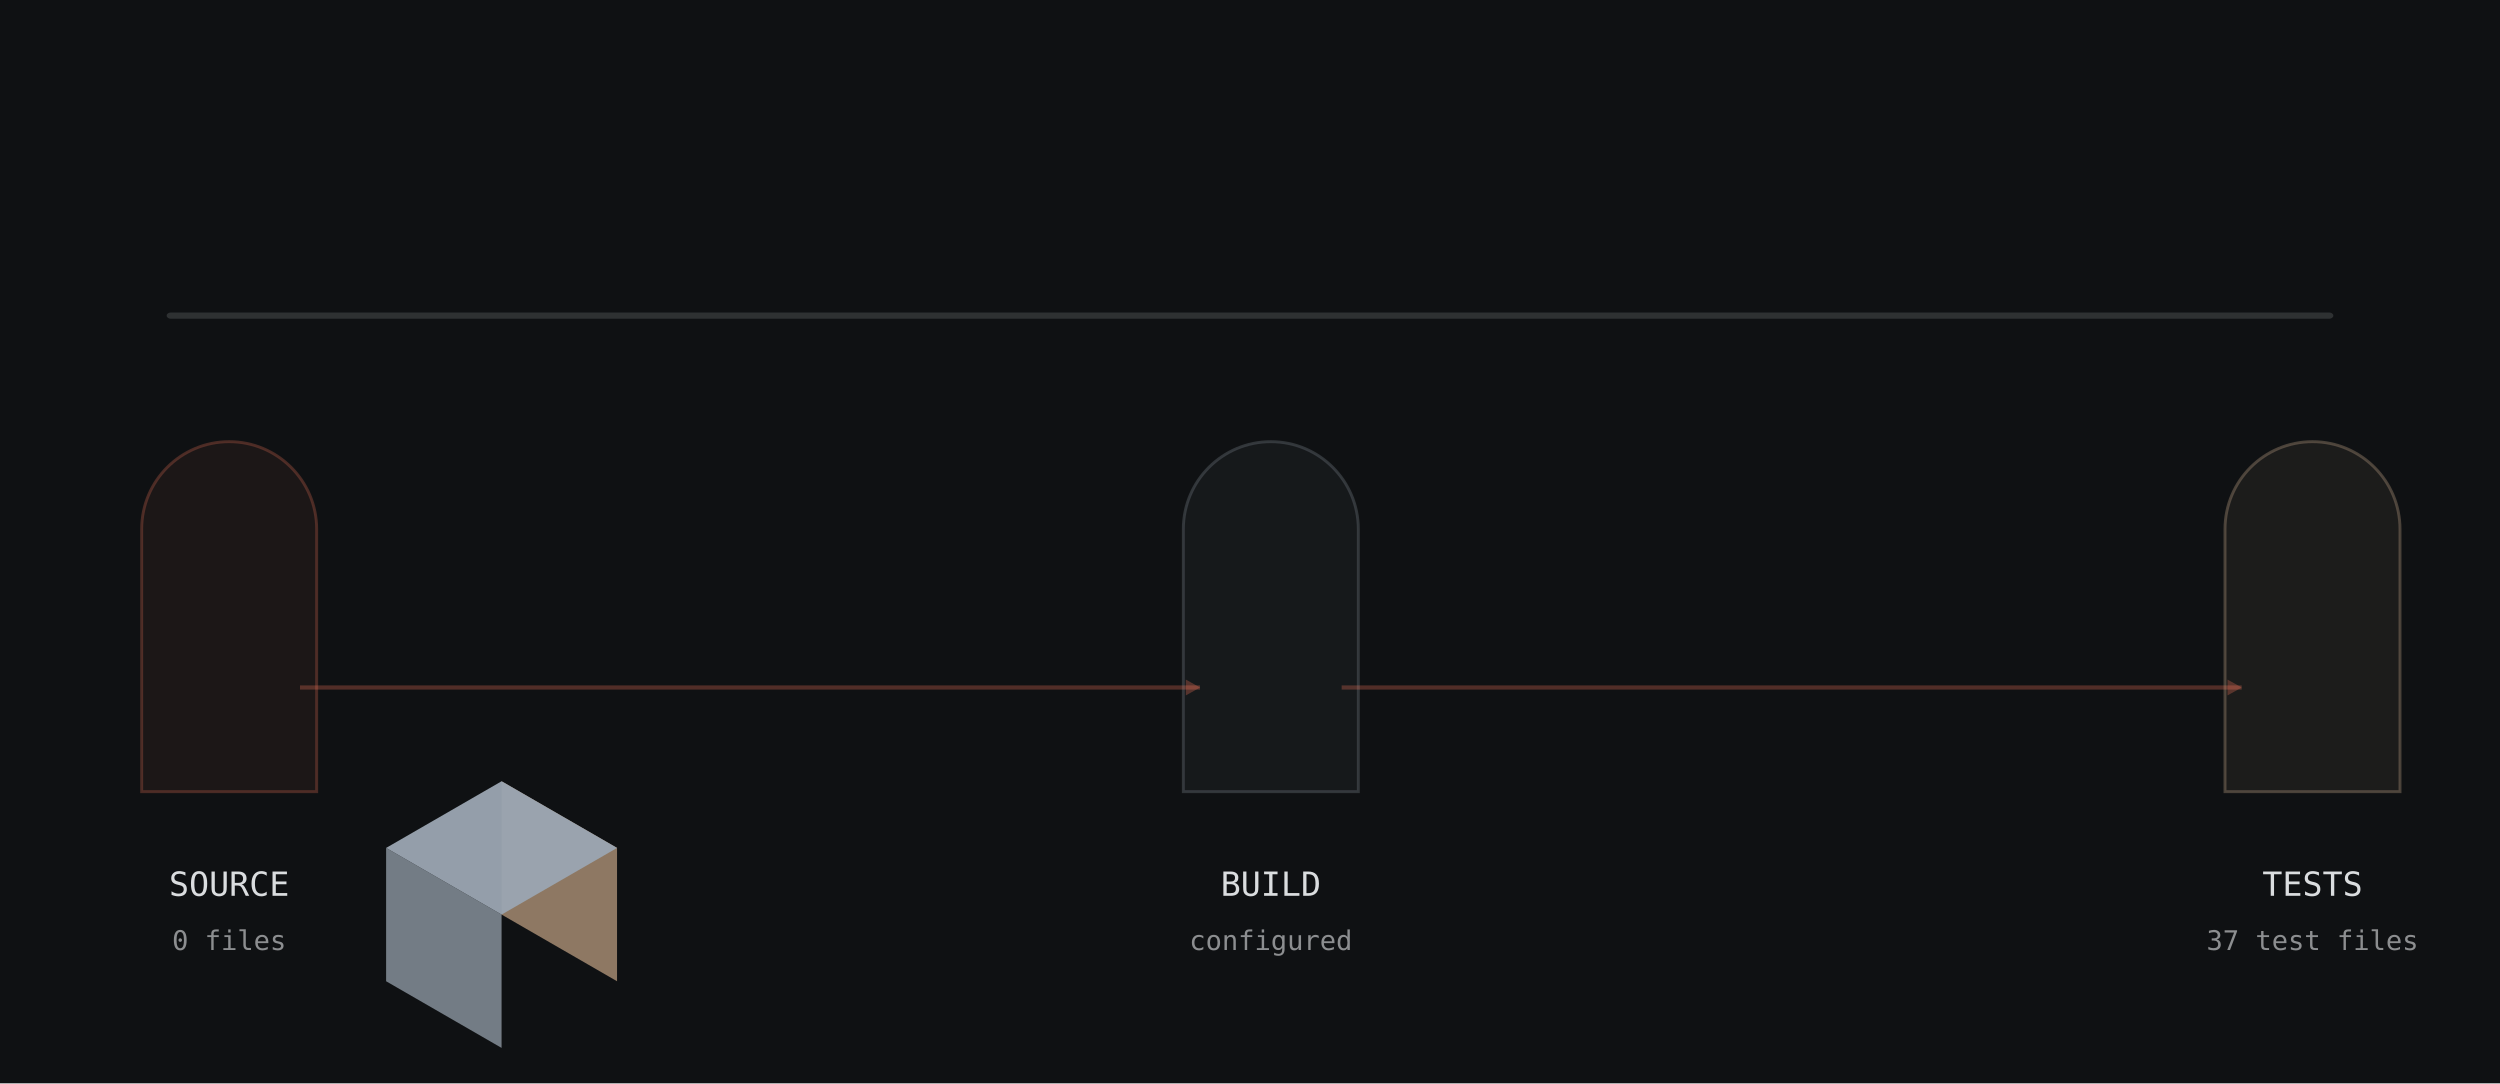
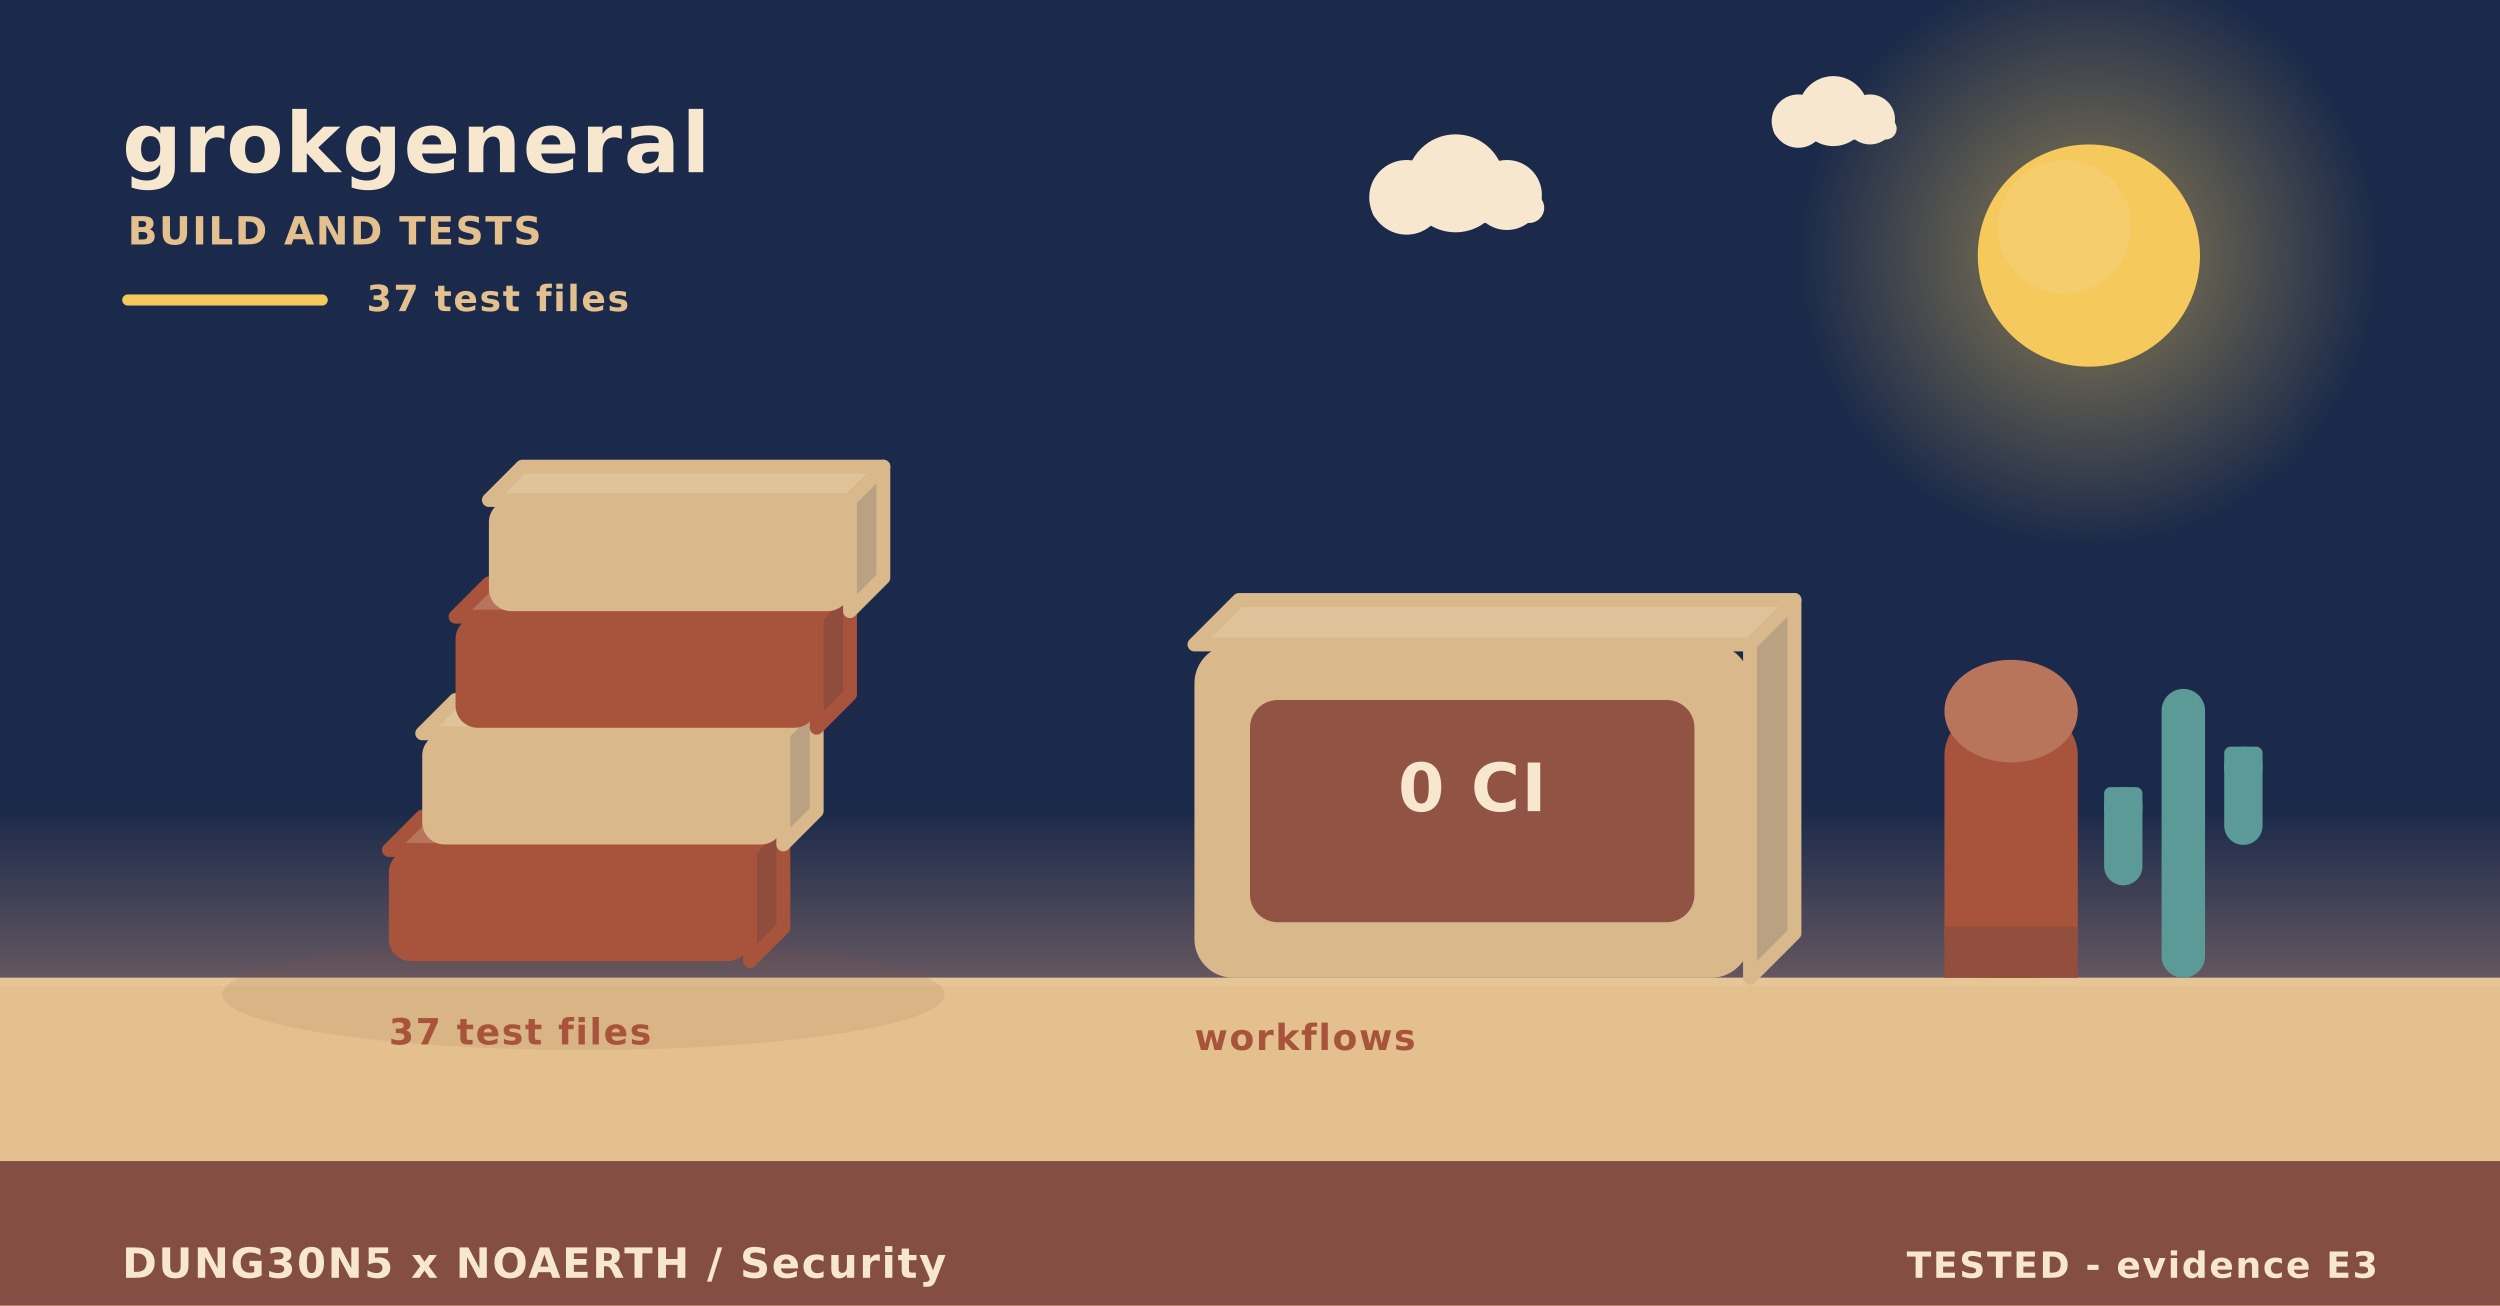
- <svg xmlns="http://www.w3.org/2000/svg" viewBox="0 0 1200 520" width="1200" height="520" role="img" aria-label="grokgeneral build evidence">
-   <rect width="1200" height="520" fill="#0f1113" />
-   <defs>
-     <linearGradient id="gb" x1="0" y1="0" x2="1" y2="1">
-       <stop offset="0%" stop-color="#ff7a5c" />
-       <stop offset="100%" stop-color="#9aa5b1" />
-     </linearGradient>
-   </defs>
-   <rect x="80.00" y="150.00" width="1040.00" height="3.00" rx="2.00" fill="rgba(241,243,245,0.140)" opacity="1.00" />
-   <path d="M68.00,380.00 L68.00,254.00 A42.00,42.00 0 0 1 152.00,254.00 L152.00,380.00 Z" fill="rgba(255,122,92,0.100)" opacity="0.55" stroke="rgba(255,122,92,0.450)" stroke-width="1.4" />
-   <polygon points="-192.26,189.00 -136.83,221.00 -136.83,157.00 -192.26,125.00" fill="#947d67" opacity="0.95" />
-   <polygon points="-247.68,221.00 -192.26,253.00 -192.26,189.00 -247.68,157.00" fill="#78818a" opacity="0.95" />
-   <polygon points="-192.26,125.00 -136.83,157.00 -192.26,189.00 -247.68,157.00" fill="#ff7a5c" opacity="0.95" />
-   <text x="110" y="430" font-family="ui-monospace,Menlo,monospace" font-size="16" fill="rgba(241,243,245,0.900)" text-anchor="middle">SOURCE</text>
-   <text x="110" y="456" font-family="ui-monospace,Menlo,monospace" font-size="13" fill="rgba(241,243,245,0.550)" text-anchor="middle">0 files</text>
-   <path d="M568.00,380.00 L568.00,254.00 A42.00,42.00 0 0 1 652.00,254.00 L652.00,380.00 Z" fill="rgba(154,165,177,0.100)" opacity="0.55" stroke="rgba(154,165,177,0.450)" stroke-width="1.4" />
-   <polygon points="240.76,439.00 296.18,471.00 296.18,407.00 240.76,375.00" fill="#947d67" opacity="0.95" />
-   <polygon points="185.33,471.00 240.76,503.00 240.76,439.00 185.33,407.00" fill="#78818a" opacity="0.95" />
-   <polygon points="240.76,375.00 296.18,407.00 240.76,439.00 185.33,407.00" fill="#9aa5b1" opacity="0.95" />
-   <text x="610" y="430" font-family="ui-monospace,Menlo,monospace" font-size="16" fill="rgba(241,243,245,0.900)" text-anchor="middle">BUILD</text>
-   <text x="610" y="456" font-family="ui-monospace,Menlo,monospace" font-size="13" fill="rgba(241,243,245,0.550)" text-anchor="middle">configured</text>
-   <line x1="144.00" y1="330.00" x2="576.00" y2="330.00" stroke="rgba(255,122,92,0.500)" stroke-width="2.00" opacity="0.55" />
-   <polygon points="576.00,330.00 569.20,326.20 569.20,333.80" fill="rgba(255,122,92,0.500)" opacity="0.55" />
-   <path d="M1068.00,380.00 L1068.00,254.00 A42.00,42.00 0 0 1 1152.00,254.00 L1152.00,380.00 Z" fill="rgba(255,216,177,0.100)" opacity="0.55" stroke="rgba(255,216,177,0.450)" stroke-width="1.4" />
-   <polygon points="673.77,689.00 729.19,721.00 729.19,657.00 673.77,625.00" fill="#947d67" opacity="0.95" />
-   <polygon points="618.34,721.00 673.77,753.00 673.77,689.00 618.34,657.00" fill="#78818a" opacity="0.95" />
-   <polygon points="673.77,625.00 729.19,657.00 673.77,689.00 618.34,657.00" fill="#ffd8b1" opacity="0.95" />
-   <text x="1110" y="430" font-family="ui-monospace,Menlo,monospace" font-size="16" fill="rgba(241,243,245,0.900)" text-anchor="middle">TESTS</text>
-   <text x="1110" y="456" font-family="ui-monospace,Menlo,monospace" font-size="13" fill="rgba(241,243,245,0.550)" text-anchor="middle">37 test files</text>
-   <line x1="644.00" y1="330.00" x2="1076.00" y2="330.00" stroke="rgba(255,122,92,0.500)" stroke-width="2.00" opacity="0.55" />
-   <polygon points="1076.00,330.00 1069.20,326.20 1069.20,333.80" fill="rgba(255,122,92,0.500)" opacity="0.55" />
+ <svg xmlns="http://www.w3.org/2000/svg" width="900" height="470" viewBox="0 0 900 470" role="img" aria-label="grokgeneral - how it is verified">
+   <linearGradient id="skyb" x1="0" y1="0" x2="0" y2="1">
+     <stop offset="0" stop-color="#1b2a4a" />
+     <stop offset="0.62" stop-color="#1b2a4a" />
+     <stop offset="1" stop-color="#f3ad8a" />
+   </linearGradient>
+   <rect width="900" height="470" fill="url(#skyb)" />
+   <radialGradient id="sunb">
+     <stop offset="0.35" stop-color="#f5c95c" stop-opacity="0.34" />
+     <stop offset="1" stop-color="#f5c95c" stop-opacity="0" />
+   </radialGradient>
+   <circle cx="752" cy="92" r="104" fill="url(#sunb)" />
+   <circle cx="752" cy="92" r="40" fill="#f5c95c" />
+   <circle cx="743.2" cy="81.6" r="24" fill="#f5d27e" opacity="0.5" />
+   <g>
+     <circle cx="524" cy="66" r="17.64" fill="#f6e7ce" />
+     <circle cx="506.36" cy="71.04" r="13.44" fill="#f6e7ce" />
+     <circle cx="542.48" cy="70.2" r="12.6" fill="#f6e7ce" />
+     <rect x="493.76" y="69.36" width="62.16" height="10.92" rx="5.46" fill="#f6e7ce" />
+   </g>
+   <g>
+     <circle cx="660" cy="40" r="12.6" fill="#f6e7ce" />
+     <circle cx="647.4" cy="43.6" r="9.6" fill="#f6e7ce" />
+     <circle cx="673.2" cy="43" r="9" fill="#f6e7ce" />
+     <rect x="638.4" y="42.4" width="44.4" height="7.8" rx="3.9" fill="#f6e7ce" />
+   </g>
+   <rect x="0" y="352" width="900" height="118" fill="#e3c08d" />
+   <rect x="0" y="352" width="900" height="3" fill="#e6c596" />
+   <text x="44" y="62" font-family="Verdana,DejaVu Sans,sans-serif" font-size="30" font-weight="700" letter-spacing="0.6" fill="#f6e7ce" text-anchor="start">grokgeneral</text>
+   <text x="46" y="88" font-family="Verdana,DejaVu Sans,sans-serif" font-size="14" font-weight="700" letter-spacing="0.6" fill="#e3c08d" text-anchor="start">BUILD AND TESTS</text>
+   <rect x="44" y="106" width="74" height="4" rx="2" fill="#f5c95c" />
+   <text x="132" y="112" font-family="Verdana,DejaVu Sans,sans-serif" font-size="13" font-weight="700" letter-spacing="0.6" fill="#e3c08d" text-anchor="start">37 test files</text>
+   <ellipse cx="210" cy="358" rx="130" ry="20" fill="rgba(138,90,68,0.11)" />
+   <path d="M140,306 L270,306 L282,294 L152,294 Z" fill="#b9745c" stroke="#a8543c" stroke-width="5" stroke-linejoin="round" />
+   <path d="M270,306 L282,294 L282,334 L270,346 Z" fill="#904d3e" stroke="#a8543c" stroke-width="5" stroke-linejoin="round" />
+   <rect x="140" y="306" width="130" height="40" rx="8" fill="#a8543c" />
+   <path d="M152,264 L282,264 L294,252 L164,252 Z" fill="#dfc39b" stroke="#d9b98c" stroke-width="5" stroke-linejoin="round" />
+   <path d="M282,264 L294,252 L294,292 L282,304 Z" fill="#b9a181" stroke="#d9b98c" stroke-width="5" stroke-linejoin="round" />
+   <rect x="152" y="264" width="130" height="40" rx="8" fill="#d9b98c" />
+   <path d="M164,222 L294,222 L306,210 L176,210 Z" fill="#b9745c" stroke="#a8543c" stroke-width="5" stroke-linejoin="round" />
+   <path d="M294,222 L306,210 L306,250 L294,262 Z" fill="#904d3e" stroke="#a8543c" stroke-width="5" stroke-linejoin="round" />
+   <rect x="164" y="222" width="130" height="40" rx="8" fill="#a8543c" />
+   <path d="M176,180 L306,180 L318,168 L188,168 Z" fill="#dfc39b" stroke="#d9b98c" stroke-width="5" stroke-linejoin="round" />
+   <path d="M306,180 L318,168 L318,208 L306,220 Z" fill="#b9a181" stroke="#d9b98c" stroke-width="5" stroke-linejoin="round" />
+   <rect x="176" y="180" width="130" height="40" rx="8" fill="#d9b98c" />
+   <text x="140" y="376" font-family="Verdana,DejaVu Sans,sans-serif" font-size="13" font-weight="700" letter-spacing="0.6" fill="#a8543c" text-anchor="start">37 test files</text>
+   <path d="M430,232 L630,232 L646,216 L446,216 Z" fill="#dfc39b" stroke="#d9b98c" stroke-width="5" stroke-linejoin="round" />
+   <path d="M630,232 L646,216 L646,336 L630,352 Z" fill="#b9a181" stroke="#d9b98c" stroke-width="5" stroke-linejoin="round" />
+   <rect x="430" y="232" width="200" height="120" rx="14" fill="#d9b98c" />
+   <rect x="450" y="252" width="160" height="80" rx="10" fill="#8c4c3f" opacity="0.94" />
+   <text x="530" y="292" font-family="Verdana,DejaVu Sans,sans-serif" font-size="24" font-weight="700" letter-spacing="0.6" fill="#f6e7ce" text-anchor="middle">0 CI</text>
+   <text x="430" y="378" font-family="Verdana,DejaVu Sans,sans-serif" font-size="13" font-weight="700" letter-spacing="0.6" fill="#a8543c" text-anchor="start">workflows</text>
+   <rect x="700" y="256" width="48" height="96" rx="16" fill="#a8543c" />
+   <ellipse cx="724" cy="256" rx="24" ry="18.46" fill="#b9745c" />
+   <rect x="700" y="333.54" width="48" height="18.46" fill="#944e3e" />
+   <rect x="778.18" y="248" width="15.64" height="104" rx="7.82" fill="#5b9a97" />
+   <rect x="757.48" y="283.36" width="13.8" height="35.36" rx="6.9" fill="#5b9a97" />
+   <rect x="757.48" y="283.36" width="13.8" height="10.4" rx="2.3" fill="#5b9a97" />
+   <rect x="800.72" y="268.8" width="13.8" height="35.36" rx="6.9" fill="#5b9a97" />
+   <rect x="800.72" y="268.8" width="13.8" height="10.4" rx="2.3" fill="#5b9a97" />
+   <rect x="0" y="418" width="900" height="52" rx="0" fill="#7e4740" opacity="0.94" />
+   <text x="44" y="460" font-family="Verdana,DejaVu Sans,sans-serif" font-size="15" font-weight="700" letter-spacing="0.6" fill="#f6e7ce" text-anchor="start">DUNG30N5 x NOAERTH  /  Security</text>
+   <text x="856" y="460" font-family="Verdana,DejaVu Sans,sans-serif" font-size="13" font-weight="700" letter-spacing="0.6" fill="#f6e7ce" text-anchor="end">TESTED  -  evidence E3</text>
</svg>
